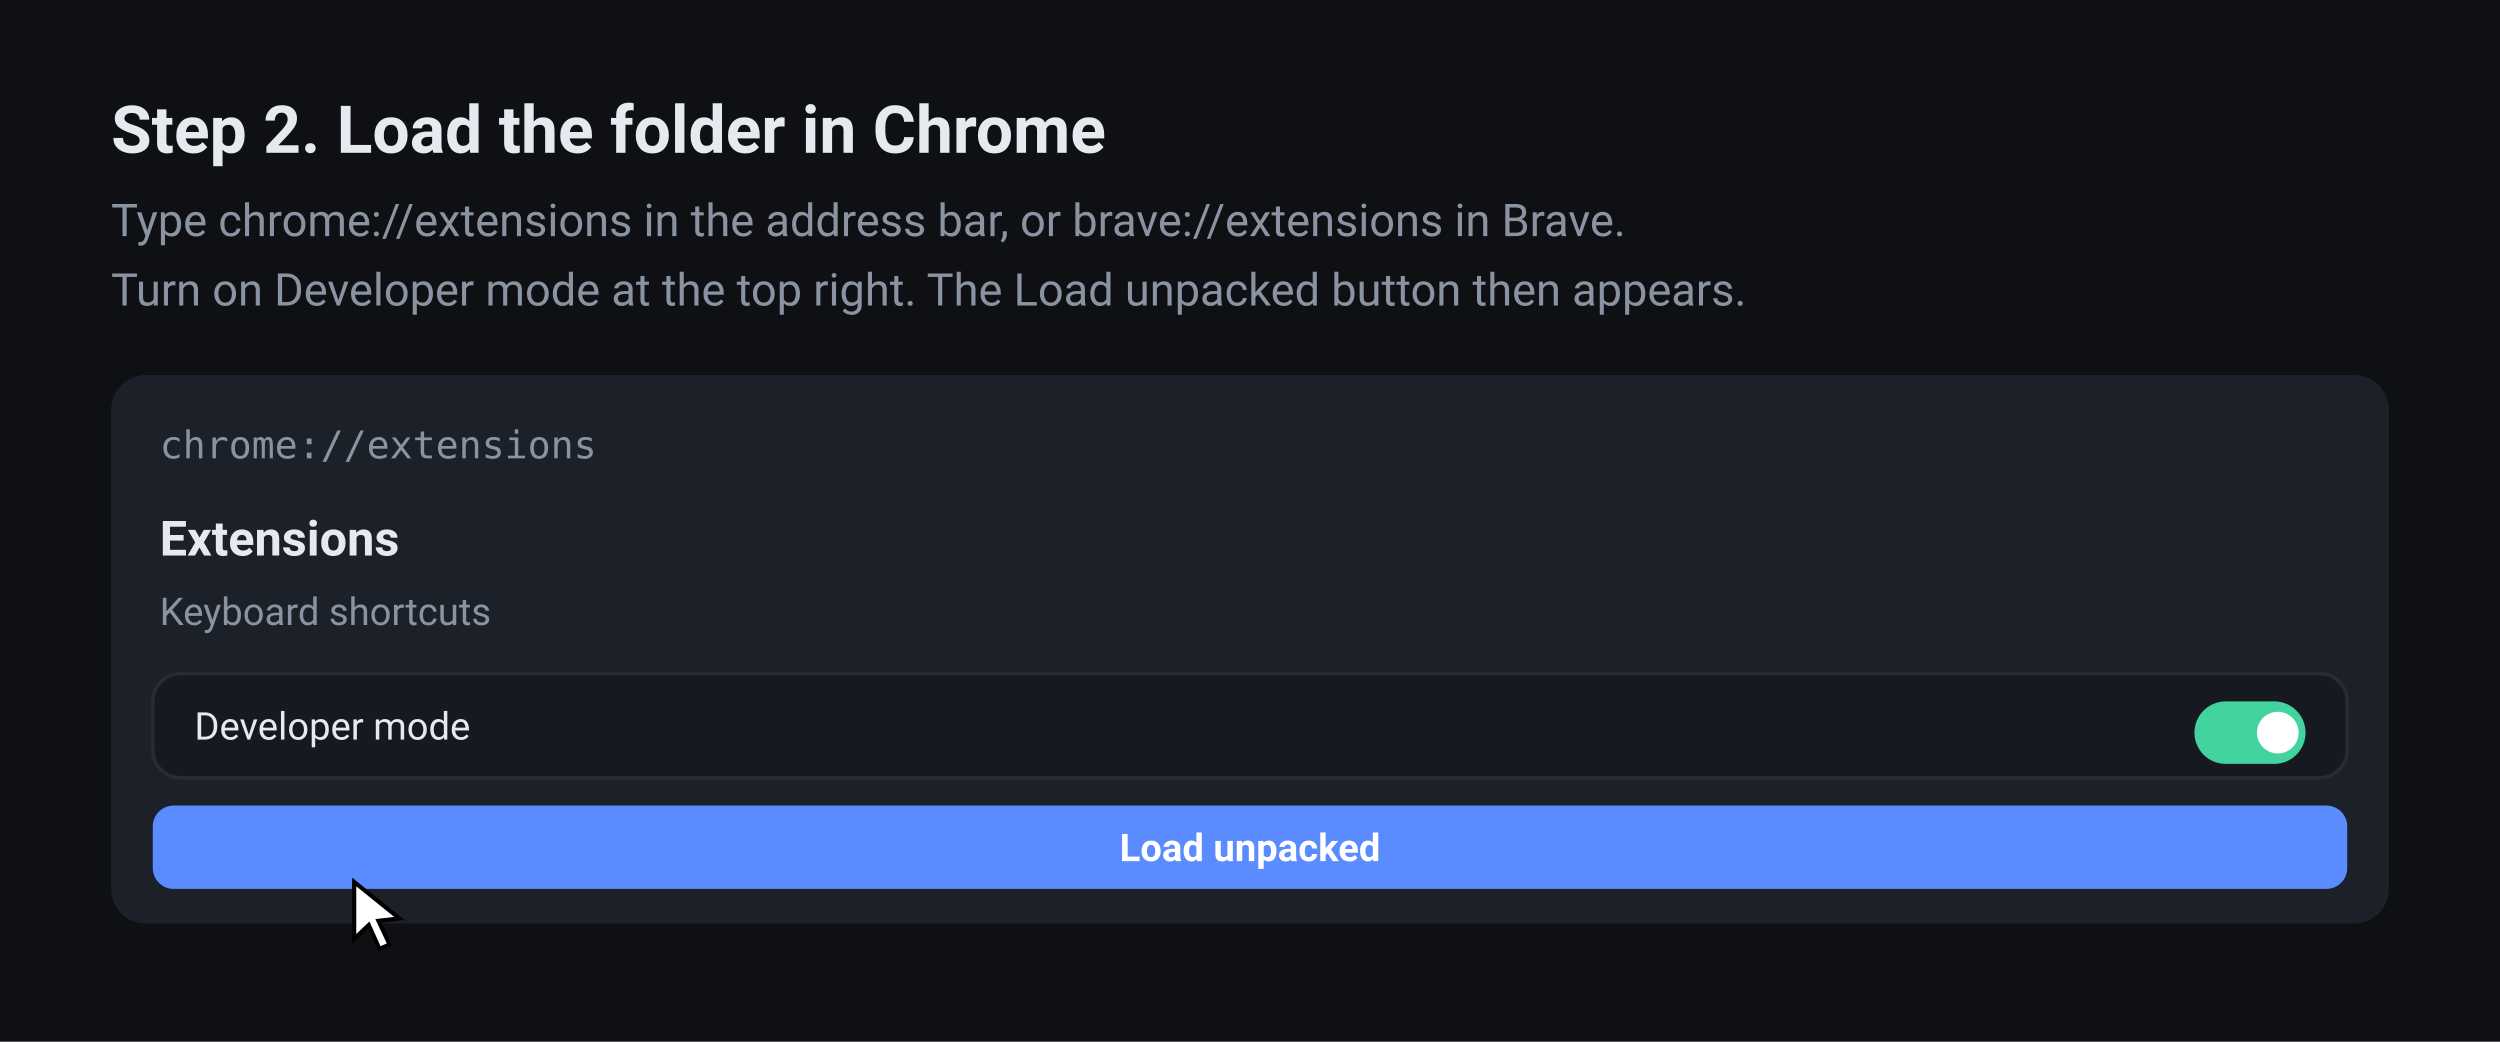
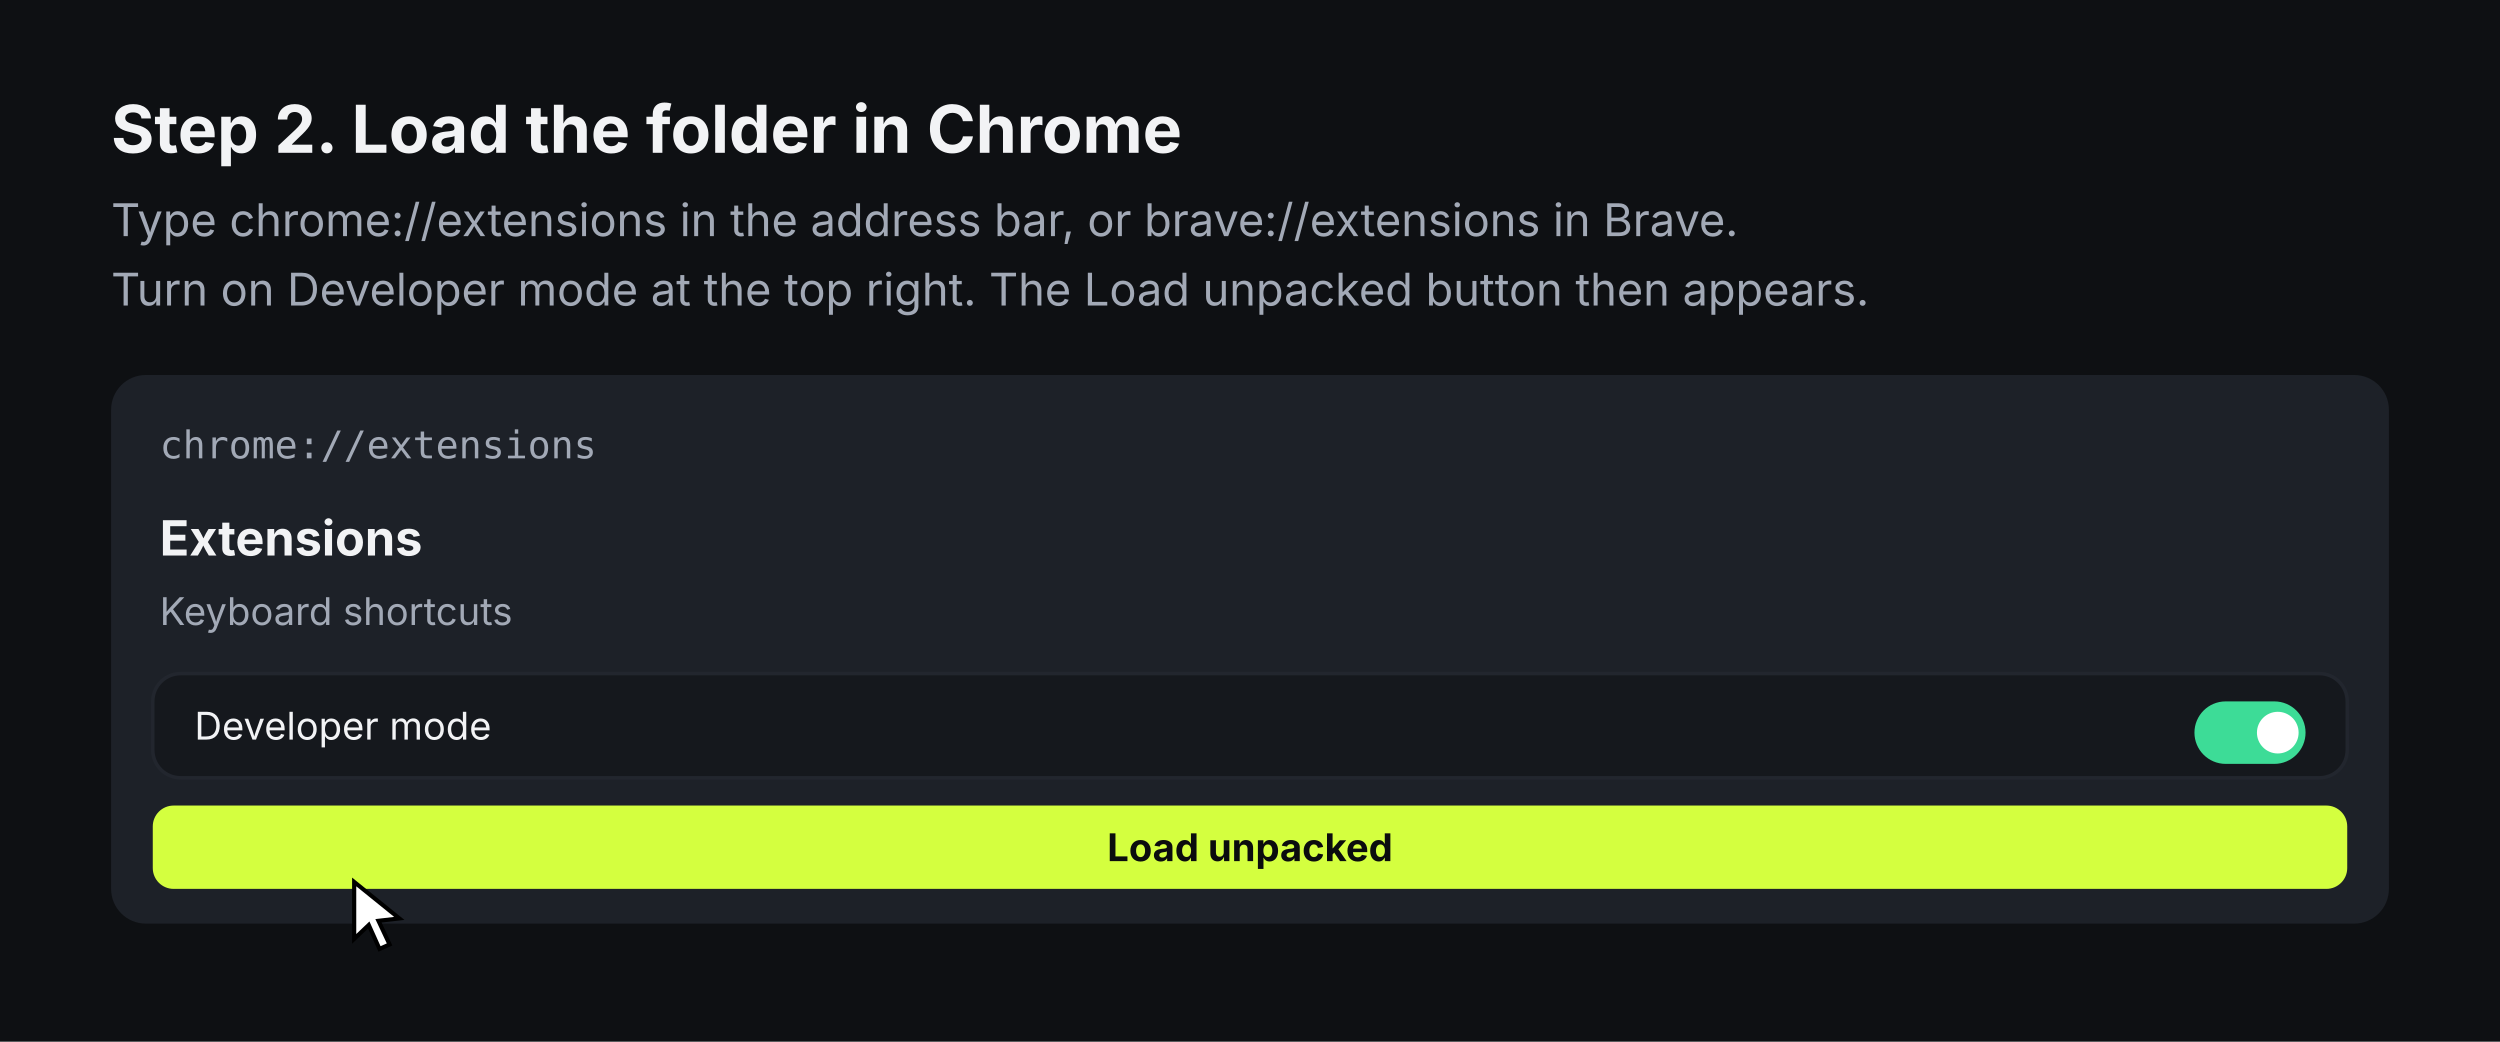
<svg xmlns="http://www.w3.org/2000/svg" width="720" height="300" viewBox="0 0 720 300" role="img">
  <defs>
    <linearGradient id="tile" x1="0" y1="0" x2="0" y2="1">
      <stop offset="0" stop-color="#4a7ae0" />
      <stop offset="1" stop-color="#8f52d8" />
    </linearGradient>
-     <clipPath id="boxClip">
-       <rect x="0" y="0" width="176" height="92" rx="12" />
-     </clipPath>
  </defs>
  <rect x="0" y="0" width="720" height="300" rx="0" fill="#0e1013" />
-   <text x="32" y="44" font-family="Roboto, -apple-system, BlinkMacSystemFont, 'Segoe UI', sans-serif" font-size="19" font-weight="700" fill="#e6e9ef" text-anchor="start">Step 2. Load the folder in Chrome</text>
-   <text x="32" y="68" font-family="-apple-system, BlinkMacSystemFont, 'Segoe UI', Roboto, sans-serif" font-size="13" font-weight="400" fill="#8993a2" text-anchor="start">Type chrome://extensions in the address bar, or brave://extensions in Brave.</text>
-   <text x="32" y="88" font-family="-apple-system, BlinkMacSystemFont, 'Segoe UI', Roboto, sans-serif" font-size="13" font-weight="400" fill="#8993a2" text-anchor="start">Turn on Developer mode at the top right. The Load unpacked button then appears.</text>
-   <rect x="32" y="108" width="656" height="158" rx="10" fill="#1c2129" />
-   <text x="46" y="132" font-family="'SF Mono', Menlo, Consolas, monospace" font-size="11" font-weight="400" fill="#8993a2" text-anchor="start">chrome://extensions</text>
-   <text x="46" y="160" font-family="-apple-system, BlinkMacSystemFont, 'Segoe UI', Roboto, sans-serif" font-size="14" font-weight="700" fill="#e6e9ef" text-anchor="start">Extensions</text>
-   <text x="46" y="180" font-family="-apple-system, BlinkMacSystemFont, 'Segoe UI', Roboto, sans-serif" font-size="11" font-weight="400" fill="#8993a2" text-anchor="start">Keyboard shortcuts</text>
-   <rect x="44" y="194" width="632" height="30" rx="8" fill="#161a20" stroke="#262d38" stroke-width="1" />
-   <text x="56" y="213" font-family="-apple-system, BlinkMacSystemFont, 'Segoe UI', Roboto, sans-serif" font-size="11" font-weight="400" fill="#e6e9ef" text-anchor="start">Developer mode</text>
-   <rect x="632" y="202" width="32" height="18" rx="9" fill="#43d39e" />
+   <text x="32" y="44" font-family="-apple-system, BlinkMacSystemFont, 'Inter', 'Helvetica Neue', 'Segoe UI', Roboto, sans-serif" font-size="19" font-weight="700" fill="#f2f3f5" text-anchor="start">Step 2. Load the folder in Chrome</text>
+   <text x="32" y="68" font-family="-apple-system, BlinkMacSystemFont, 'Inter', 'Helvetica Neue', 'Segoe UI', Roboto, sans-serif" font-size="13" font-weight="400" fill="#a2a9b6" text-anchor="start">Type chrome://extensions in the address bar, or brave://extensions in Brave.</text>
+   <text x="32" y="88" font-family="-apple-system, BlinkMacSystemFont, 'Inter', 'Helvetica Neue', 'Segoe UI', Roboto, sans-serif" font-size="13" font-weight="400" fill="#a2a9b6" text-anchor="start">Turn on Developer mode at the top right. The Load unpacked button then appears.</text>
+   <rect x="32" y="108" width="656" height="158" rx="10" fill="#1d2128" />
+   <text x="46" y="132" font-family="'SF Mono', Menlo, Consolas, monospace" font-size="11" font-weight="400" fill="#a2a9b6" text-anchor="start">chrome://extensions</text>
+   <text x="46" y="160" font-family="-apple-system, BlinkMacSystemFont, 'Inter', 'Helvetica Neue', 'Segoe UI', Roboto, sans-serif" font-size="14" font-weight="700" fill="#f2f3f5" text-anchor="start">Extensions</text>
+   <text x="46" y="180" font-family="-apple-system, BlinkMacSystemFont, 'Inter', 'Helvetica Neue', 'Segoe UI', Roboto, sans-serif" font-size="11" font-weight="400" fill="#a2a9b6" text-anchor="start">Keyboard shortcuts</text>
+   <rect x="44" y="194" width="632" height="30" rx="8" fill="#15181d" stroke="#22262e" stroke-width="1" />
+   <text x="56" y="213" font-family="-apple-system, BlinkMacSystemFont, 'Inter', 'Helvetica Neue', 'Segoe UI', Roboto, sans-serif" font-size="11" font-weight="400" fill="#f2f3f5" text-anchor="start">Developer mode</text>
+   <rect x="632" y="202" width="32" height="18" rx="9" fill="#3ddc97" />
  <circle cx="656" cy="211" r="6" fill="#ffffff" />
-   <rect x="44" y="232" width="632" height="24" rx="6" fill="#5b8cff" />
-   <text x="360" y="248" font-family="-apple-system, BlinkMacSystemFont, 'Segoe UI', Roboto, sans-serif" font-size="11" font-weight="700" fill="#ffffff" text-anchor="middle">Load unpacked</text>
+   <rect x="44" y="232" width="632" height="24" rx="6" fill="#d4ff3f" />
+   <text x="360" y="248" font-family="-apple-system, BlinkMacSystemFont, 'Inter', 'Helvetica Neue', 'Segoe UI', Roboto, sans-serif" font-size="11" font-weight="700" fill="#0b0c0e" text-anchor="middle">Load unpacked</text>
  <g transform="translate(102 254)">
    <path d="M0 0 l13 10.5 -6 0.7 3.2 6.8 -2.9 1.3 -3.1-6.9 -4.2 4z" fill="#ffffff" stroke="#000000" stroke-width="1.2" />
  </g>
</svg>
